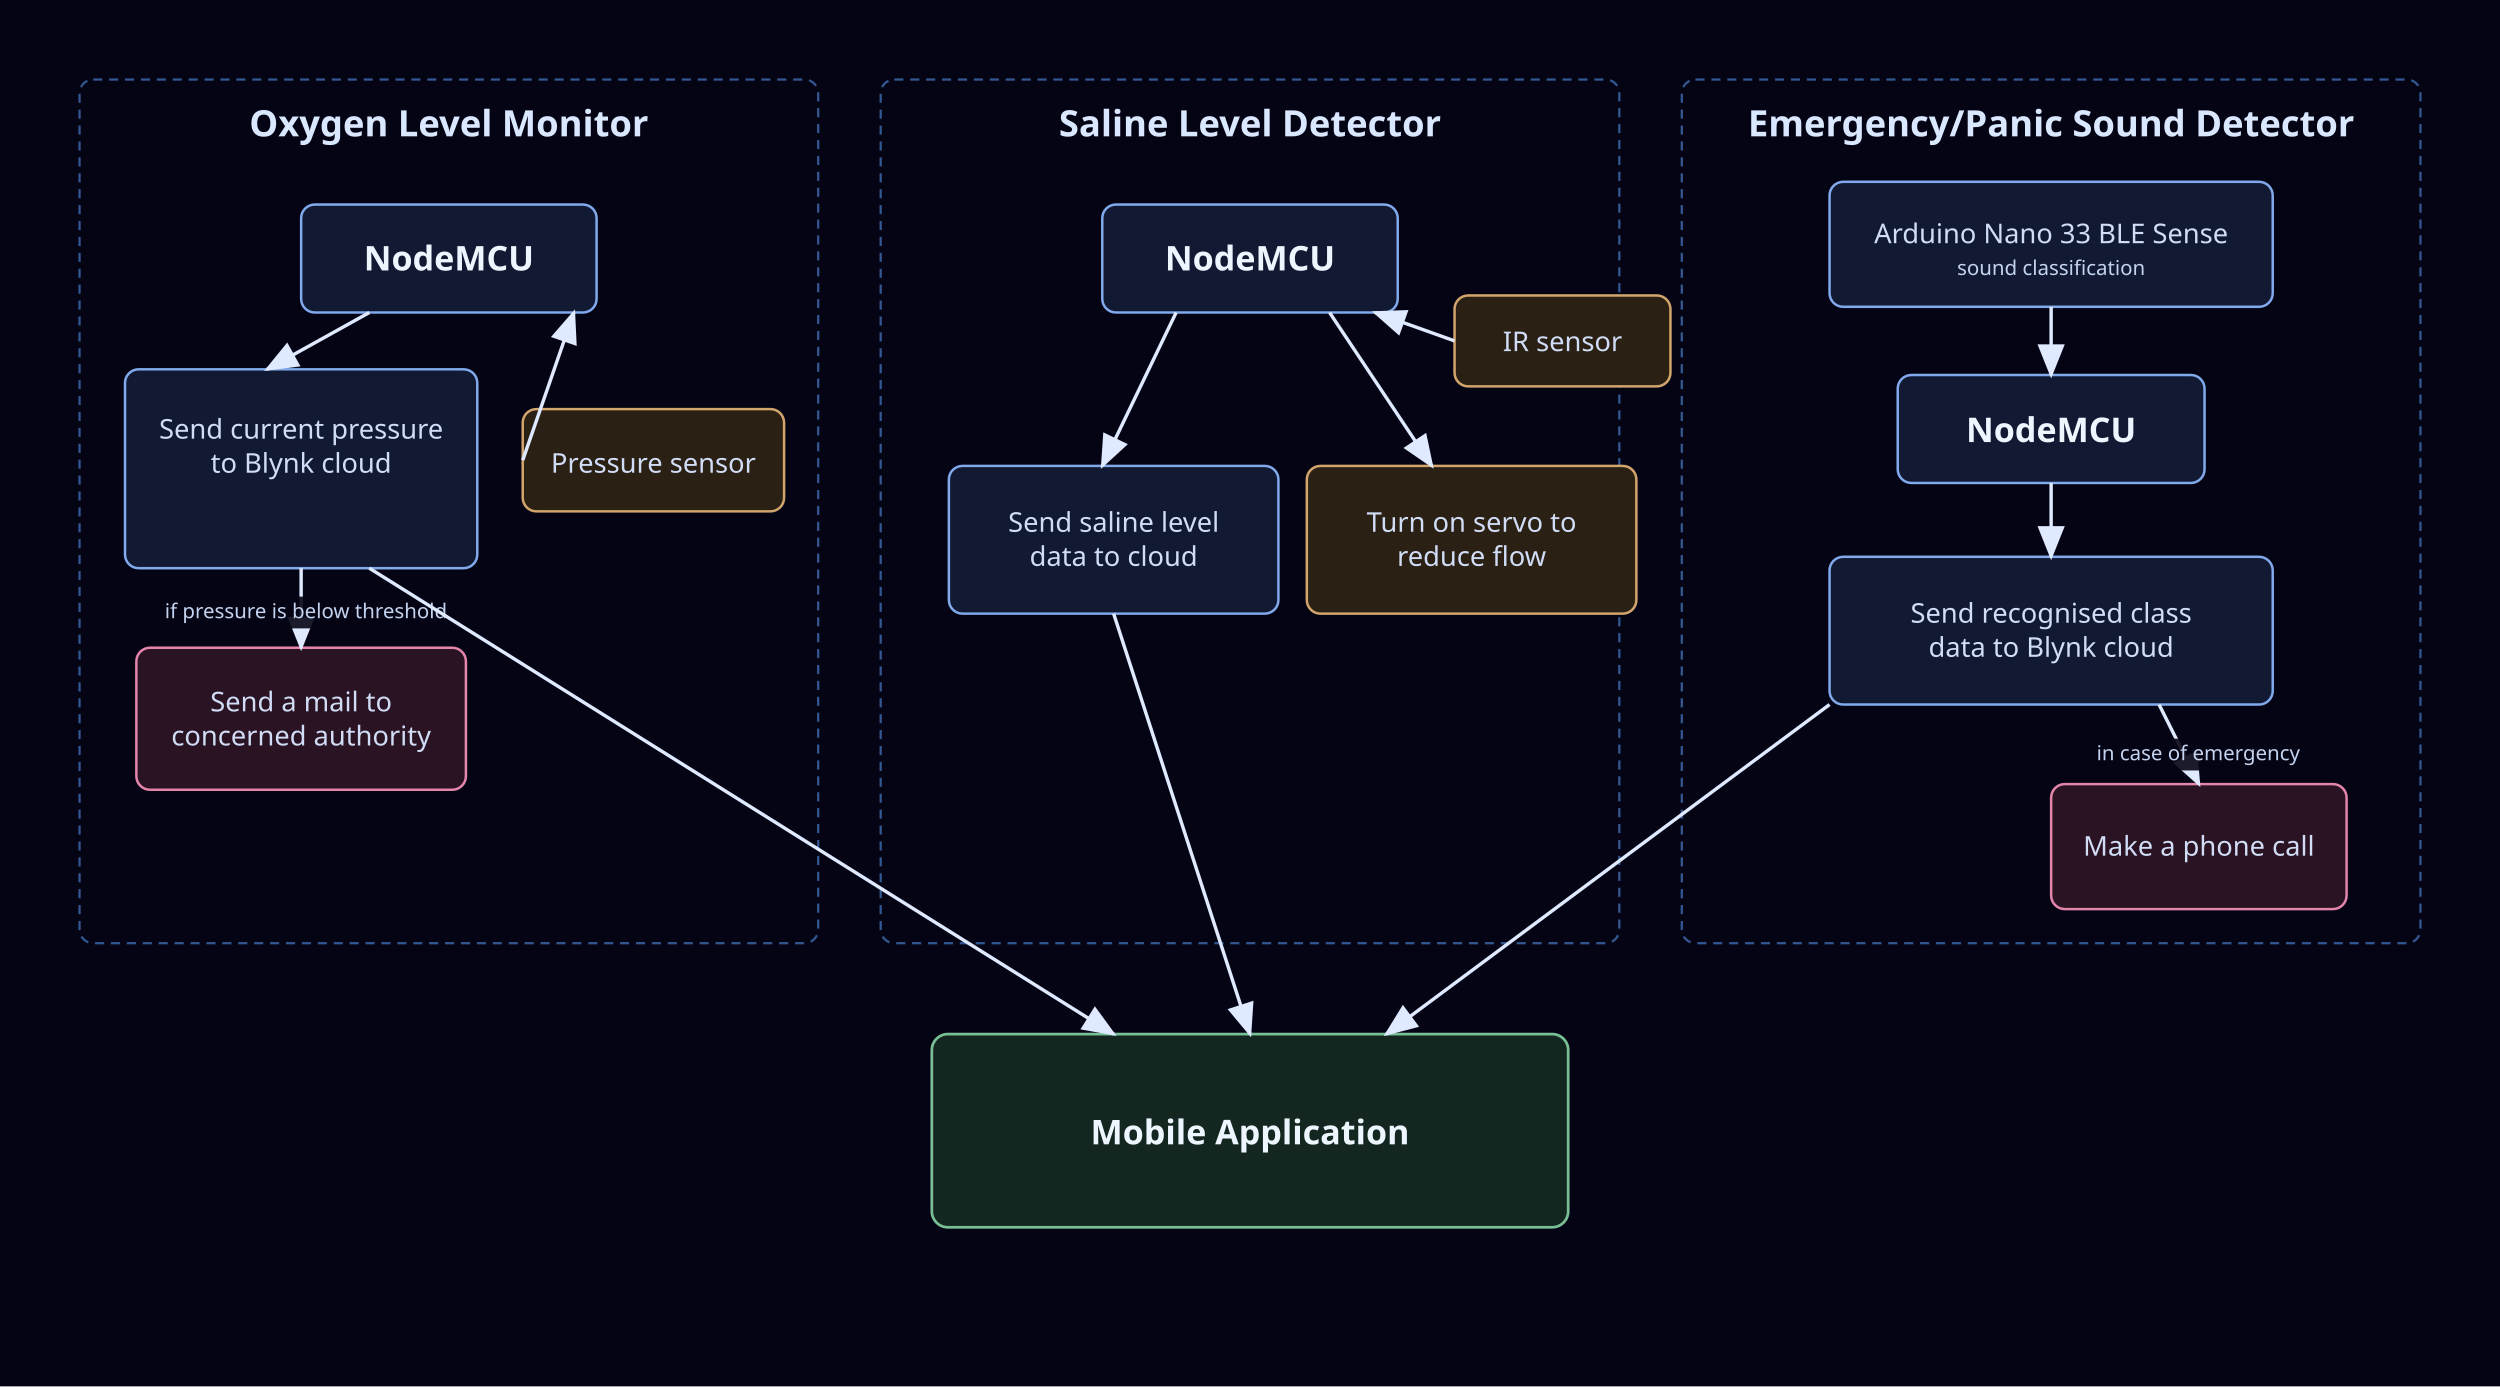
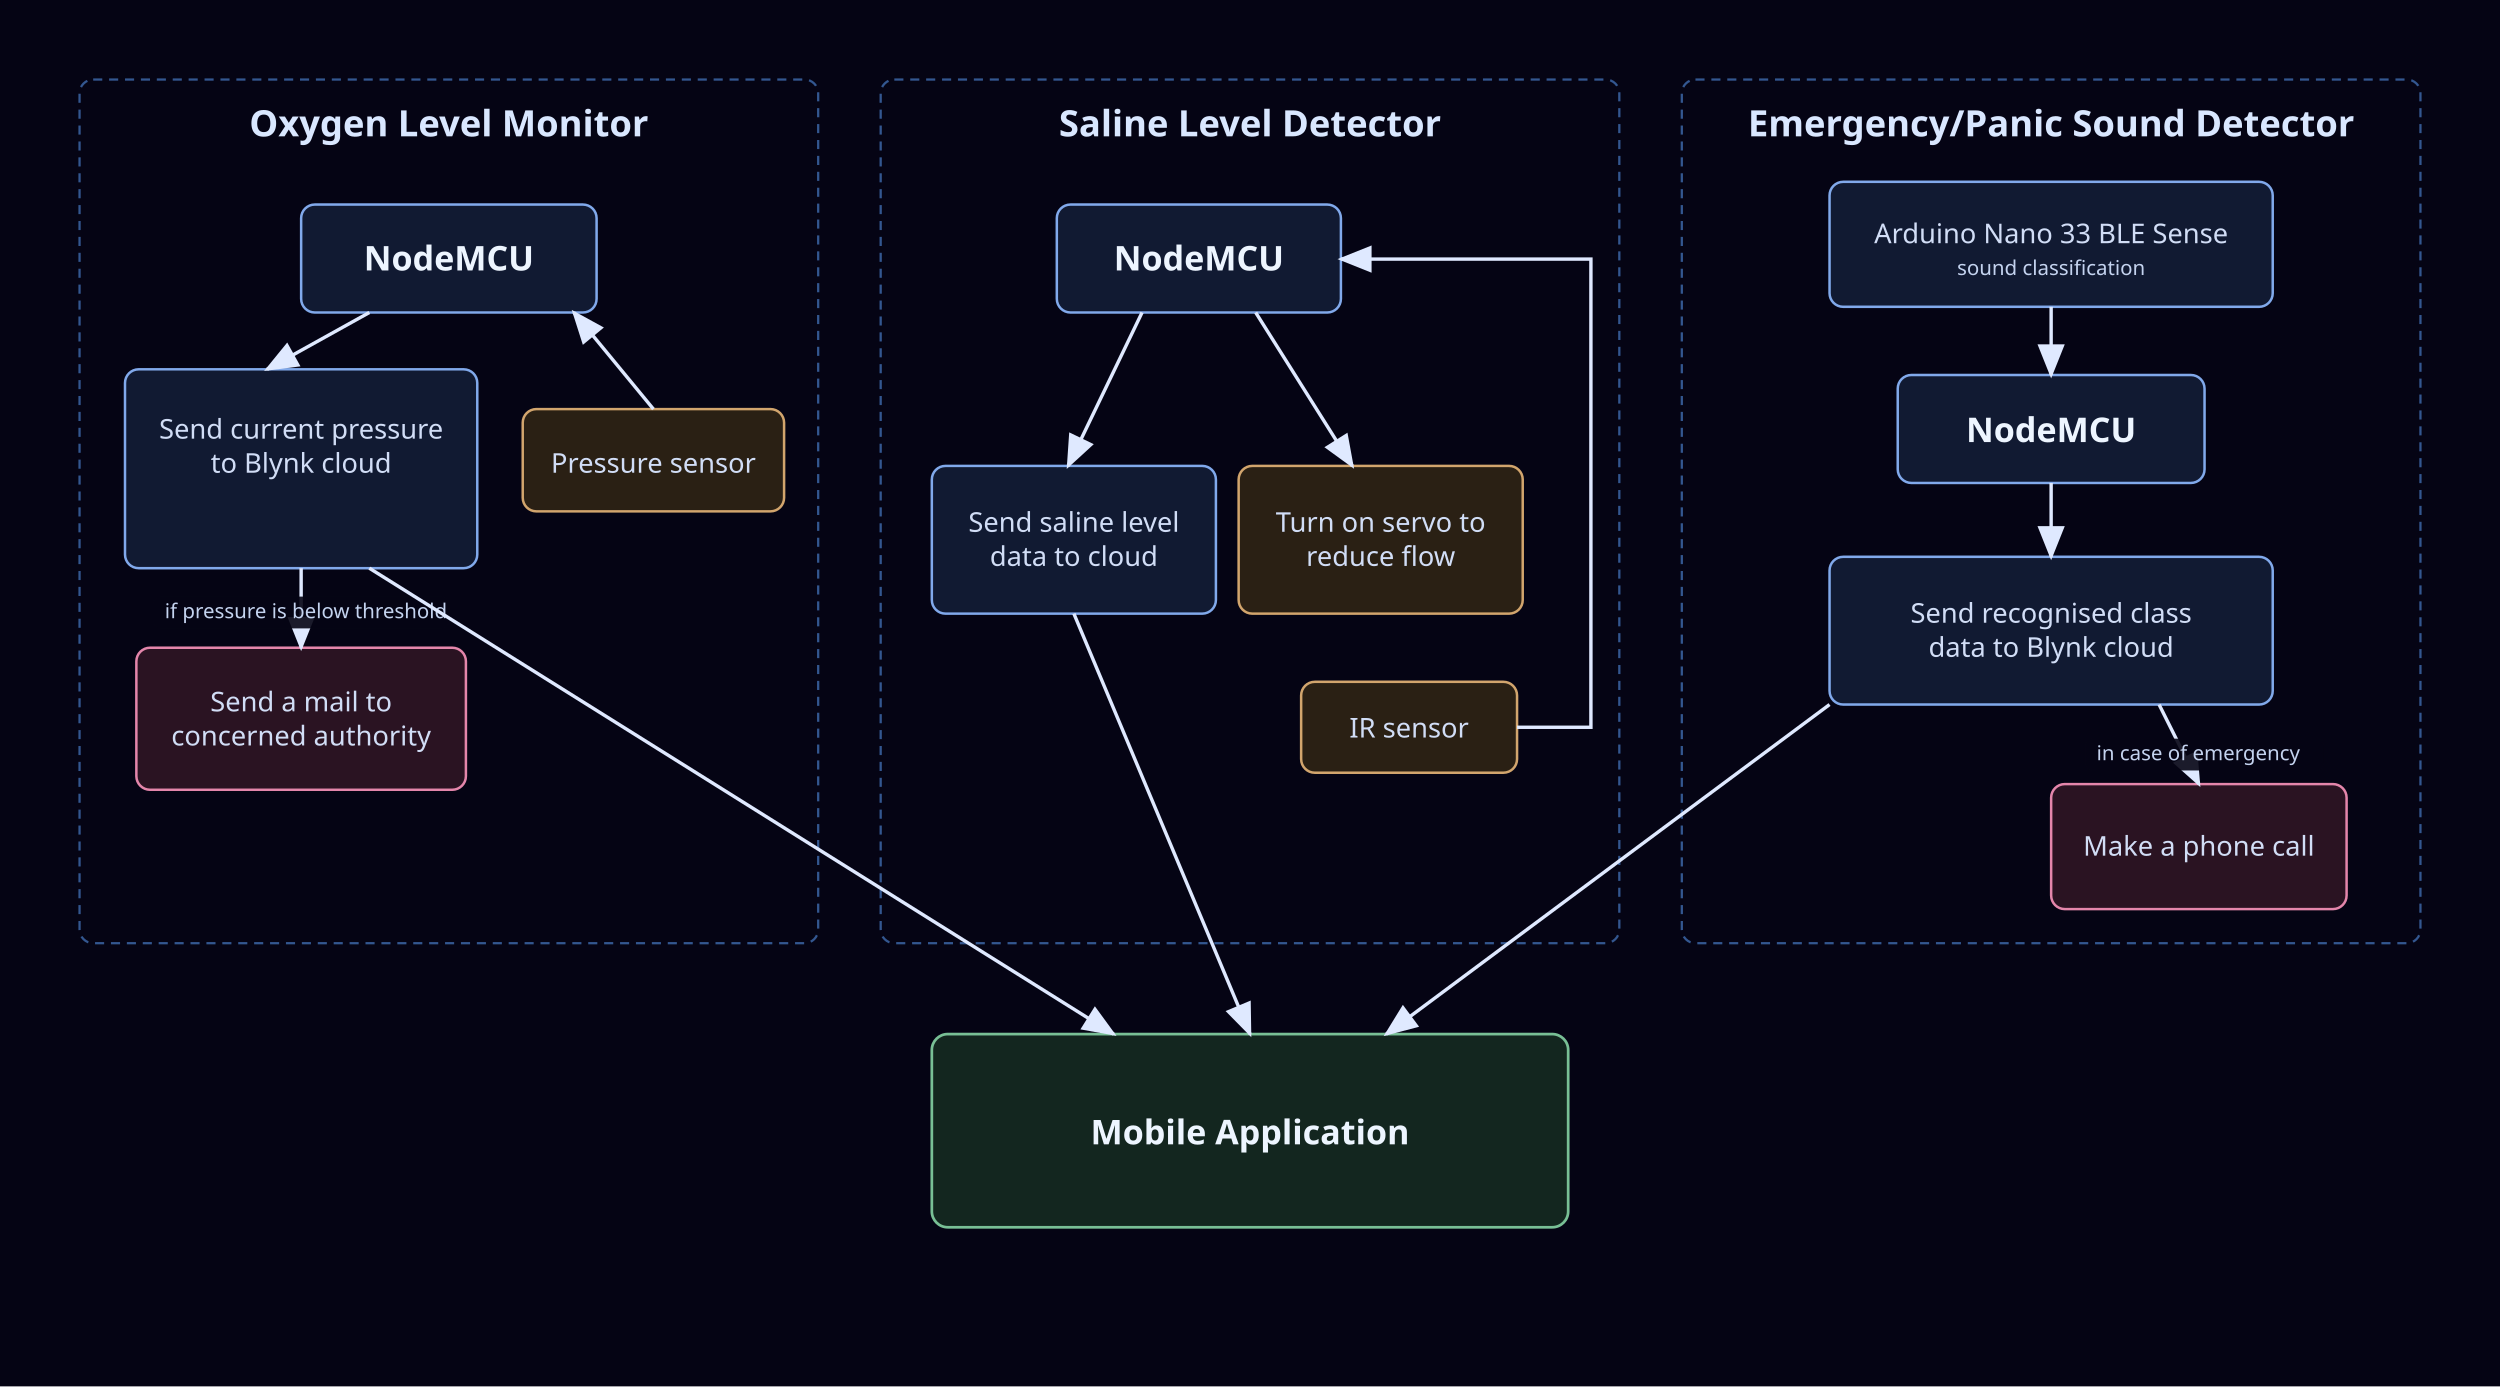
<svg xmlns="http://www.w3.org/2000/svg" width="2200" height="1220" viewBox="0 0 2200 1220" role="img" aria-labelledby="title desc">
  <defs>
    <marker id="arrow" markerWidth="10" markerHeight="8" refX="9" refY="4" orient="auto">
      <path d="M0,0 L10,4 L0,8 z" fill="#dfe9ff" />
    </marker>
    <style>
      .bg { fill: #050414; }
      .panel { fill: none; stroke: #335790; stroke-width: 2; stroke-dasharray: 8 6; }
      .box { fill: #111a32; stroke: #81a9eb; stroke-width: 2.2; }
      .box-warm { fill: #2a2014; stroke: #d2a56d; stroke-width: 2.2; }
      .box-alert { fill: #2a1322; stroke: #e486ab; stroke-width: 2.2; }
      .box-app { fill: #13261f; stroke: #78bf95; stroke-width: 2.4; }
      .section {
        font-family: "Trebuchet MS", "Segoe UI", sans-serif;
        font-size: 32px;
        font-weight: 700;
        fill: #d9e7ff;
      }
      .label {
        font-family: "Trebuchet MS", "Segoe UI", sans-serif;
        font-size: 30px;
        font-weight: 700;
        fill: #edf5ff;
      }
      .small {
        font-family: "Trebuchet MS", "Segoe UI", sans-serif;
        font-size: 24px;
        fill: #d1ddf6;
      }
      .tiny {
        font-family: "Trebuchet MS", "Segoe UI", sans-serif;
        font-size: 18px;
        fill: #c4d3ef;
      }
      .tag {
        fill: #050414;
        opacity: 0.9;
        rx: 6;
      }
      .flow {
        stroke: #dfe9ff;
        stroke-width: 3;
        fill: none;
        marker-end: url(#arrow);
      }
    </style>
  </defs>
  <rect class="bg" width="2200" height="1220" />
  <rect x="70" y="70" width="650" height="760" rx="12" class="panel" />
  <rect x="775" y="70" width="650" height="760" rx="12" class="panel" />
  <rect x="1480" y="70" width="650" height="760" rx="12" class="panel" />
  <text x="395" y="120" text-anchor="middle" class="section">Oxygen Level Monitor</text>
  <text x="1100" y="120" text-anchor="middle" class="section">Saline Level Detector</text>
  <text x="1805" y="120" text-anchor="middle" class="section">Emergency/Panic Sound Detector</text>
  <rect x="265" y="180" width="260" height="95" rx="12" class="box" />
  <text x="395" y="238" text-anchor="middle" class="label">NodeMCU</text>
  <rect x="460" y="360" width="230" height="90" rx="12" class="box-warm" />
  <text x="575" y="416" text-anchor="middle" class="small">Pressure sensor</text>
  <rect x="110" y="325" width="310" height="175" rx="12" class="box" />
  <text x="265" y="386" text-anchor="middle" class="small">Send current pressure</text>
  <text x="265" y="416" text-anchor="middle" class="small">to Blynk cloud</text>
  <rect x="120" y="570" width="290" height="125" rx="12" class="box-alert" />
  <text x="265" y="626" text-anchor="middle" class="small">Send a mail to</text>
  <text x="265" y="656" text-anchor="middle" class="small">concerned authority</text>
-   <path class="flow" d="M460 405 L505 275" />
+   <path class="flow" d="M575 360 L505 275" />
  <path class="flow" d="M325 275 L235 325" />
  <path class="flow" d="M265 500 L265 570" />
  <rect x="135" y="525" width="260" height="28" class="tag" />
  <text x="145" y="544" class="tiny">if pressure is below threshold</text>
-   <rect x="970" y="180" width="260" height="95" rx="12" class="box" />
-   <text x="1100" y="238" text-anchor="middle" class="label">NodeMCU</text>
-   <rect x="1280" y="260" width="190" height="80" rx="12" class="box-warm" />
-   <text x="1375" y="309" text-anchor="middle" class="small">IR sensor</text>
-   <rect x="835" y="410" width="290" height="130" rx="12" class="box" />
-   <text x="980" y="468" text-anchor="middle" class="small">Send saline level</text>
-   <text x="980" y="498" text-anchor="middle" class="small">data to cloud</text>
-   <rect x="1150" y="410" width="290" height="130" rx="12" class="box-warm" />
-   <text x="1295" y="468" text-anchor="middle" class="small">Turn on servo to</text>
-   <text x="1295" y="498" text-anchor="middle" class="small">reduce flow</text>
-   <path class="flow" d="M1280 300 L1210 275" />
-   <path class="flow" d="M1035 275 L970 410" />
-   <path class="flow" d="M1170 275 L1260 410" />
+   <rect x="930" y="180" width="250" height="95" rx="12" class="box" />
+   <text x="1055" y="238" text-anchor="middle" class="label">NodeMCU</text>
+   <rect x="1145" y="600" width="190" height="80" rx="12" class="box-warm" />
+   <text x="1240" y="649" text-anchor="middle" class="small">IR sensor</text>
+   <rect x="820" y="410" width="250" height="130" rx="12" class="box" />
+   <text x="945" y="468" text-anchor="middle" class="small">Send saline level</text>
+   <text x="945" y="498" text-anchor="middle" class="small">data to cloud</text>
+   <rect x="1090" y="410" width="250" height="130" rx="12" class="box-warm" />
+   <text x="1215" y="468" text-anchor="middle" class="small">Turn on servo to</text>
+   <text x="1215" y="498" text-anchor="middle" class="small">reduce flow</text>
+   <path class="flow" d="M1335 640 L1400 640 L1400 228 L1180 228" />
+   <path class="flow" d="M1005 275 L940 410" />
+   <path class="flow" d="M1105 275 L1190 410" />
  <rect x="1610" y="160" width="390" height="110" rx="12" class="box" />
  <text x="1805" y="214" text-anchor="middle" class="small">Arduino Nano 33 BLE Sense</text>
  <text x="1805" y="242" text-anchor="middle" class="tiny">sound classification</text>
  <rect x="1670" y="330" width="270" height="95" rx="12" class="box" />
  <text x="1805" y="389" text-anchor="middle" class="label">NodeMCU</text>
  <rect x="1610" y="490" width="390" height="130" rx="12" class="box" />
  <text x="1805" y="548" text-anchor="middle" class="small">Send recognised class</text>
  <text x="1805" y="578" text-anchor="middle" class="small">data to Blynk cloud</text>
  <rect x="1805" y="690" width="260" height="110" rx="12" class="box-alert" />
  <text x="1935" y="753" text-anchor="middle" class="small">Make a phone call</text>
  <path class="flow" d="M1805 270 L1805 330" />
  <path class="flow" d="M1805 425 L1805 490" />
  <path class="flow" d="M1900 620 L1935 690" />
  <rect x="1835" y="650" width="210" height="28" class="tag" />
  <text x="1845" y="669" class="tiny">in case of emergency</text>
  <rect x="820" y="910" width="560" height="170" rx="14" class="box-app" />
  <text x="1100" y="1007" text-anchor="middle" class="label">Mobile Application</text>
  <path class="flow" d="M325 500 L980 910" />
-   <path class="flow" d="M980 540 L1100 910" />
+   <path class="flow" d="M945 540 L1100 910" />
  <path class="flow" d="M1610 620 L1220 910" />
</svg>
